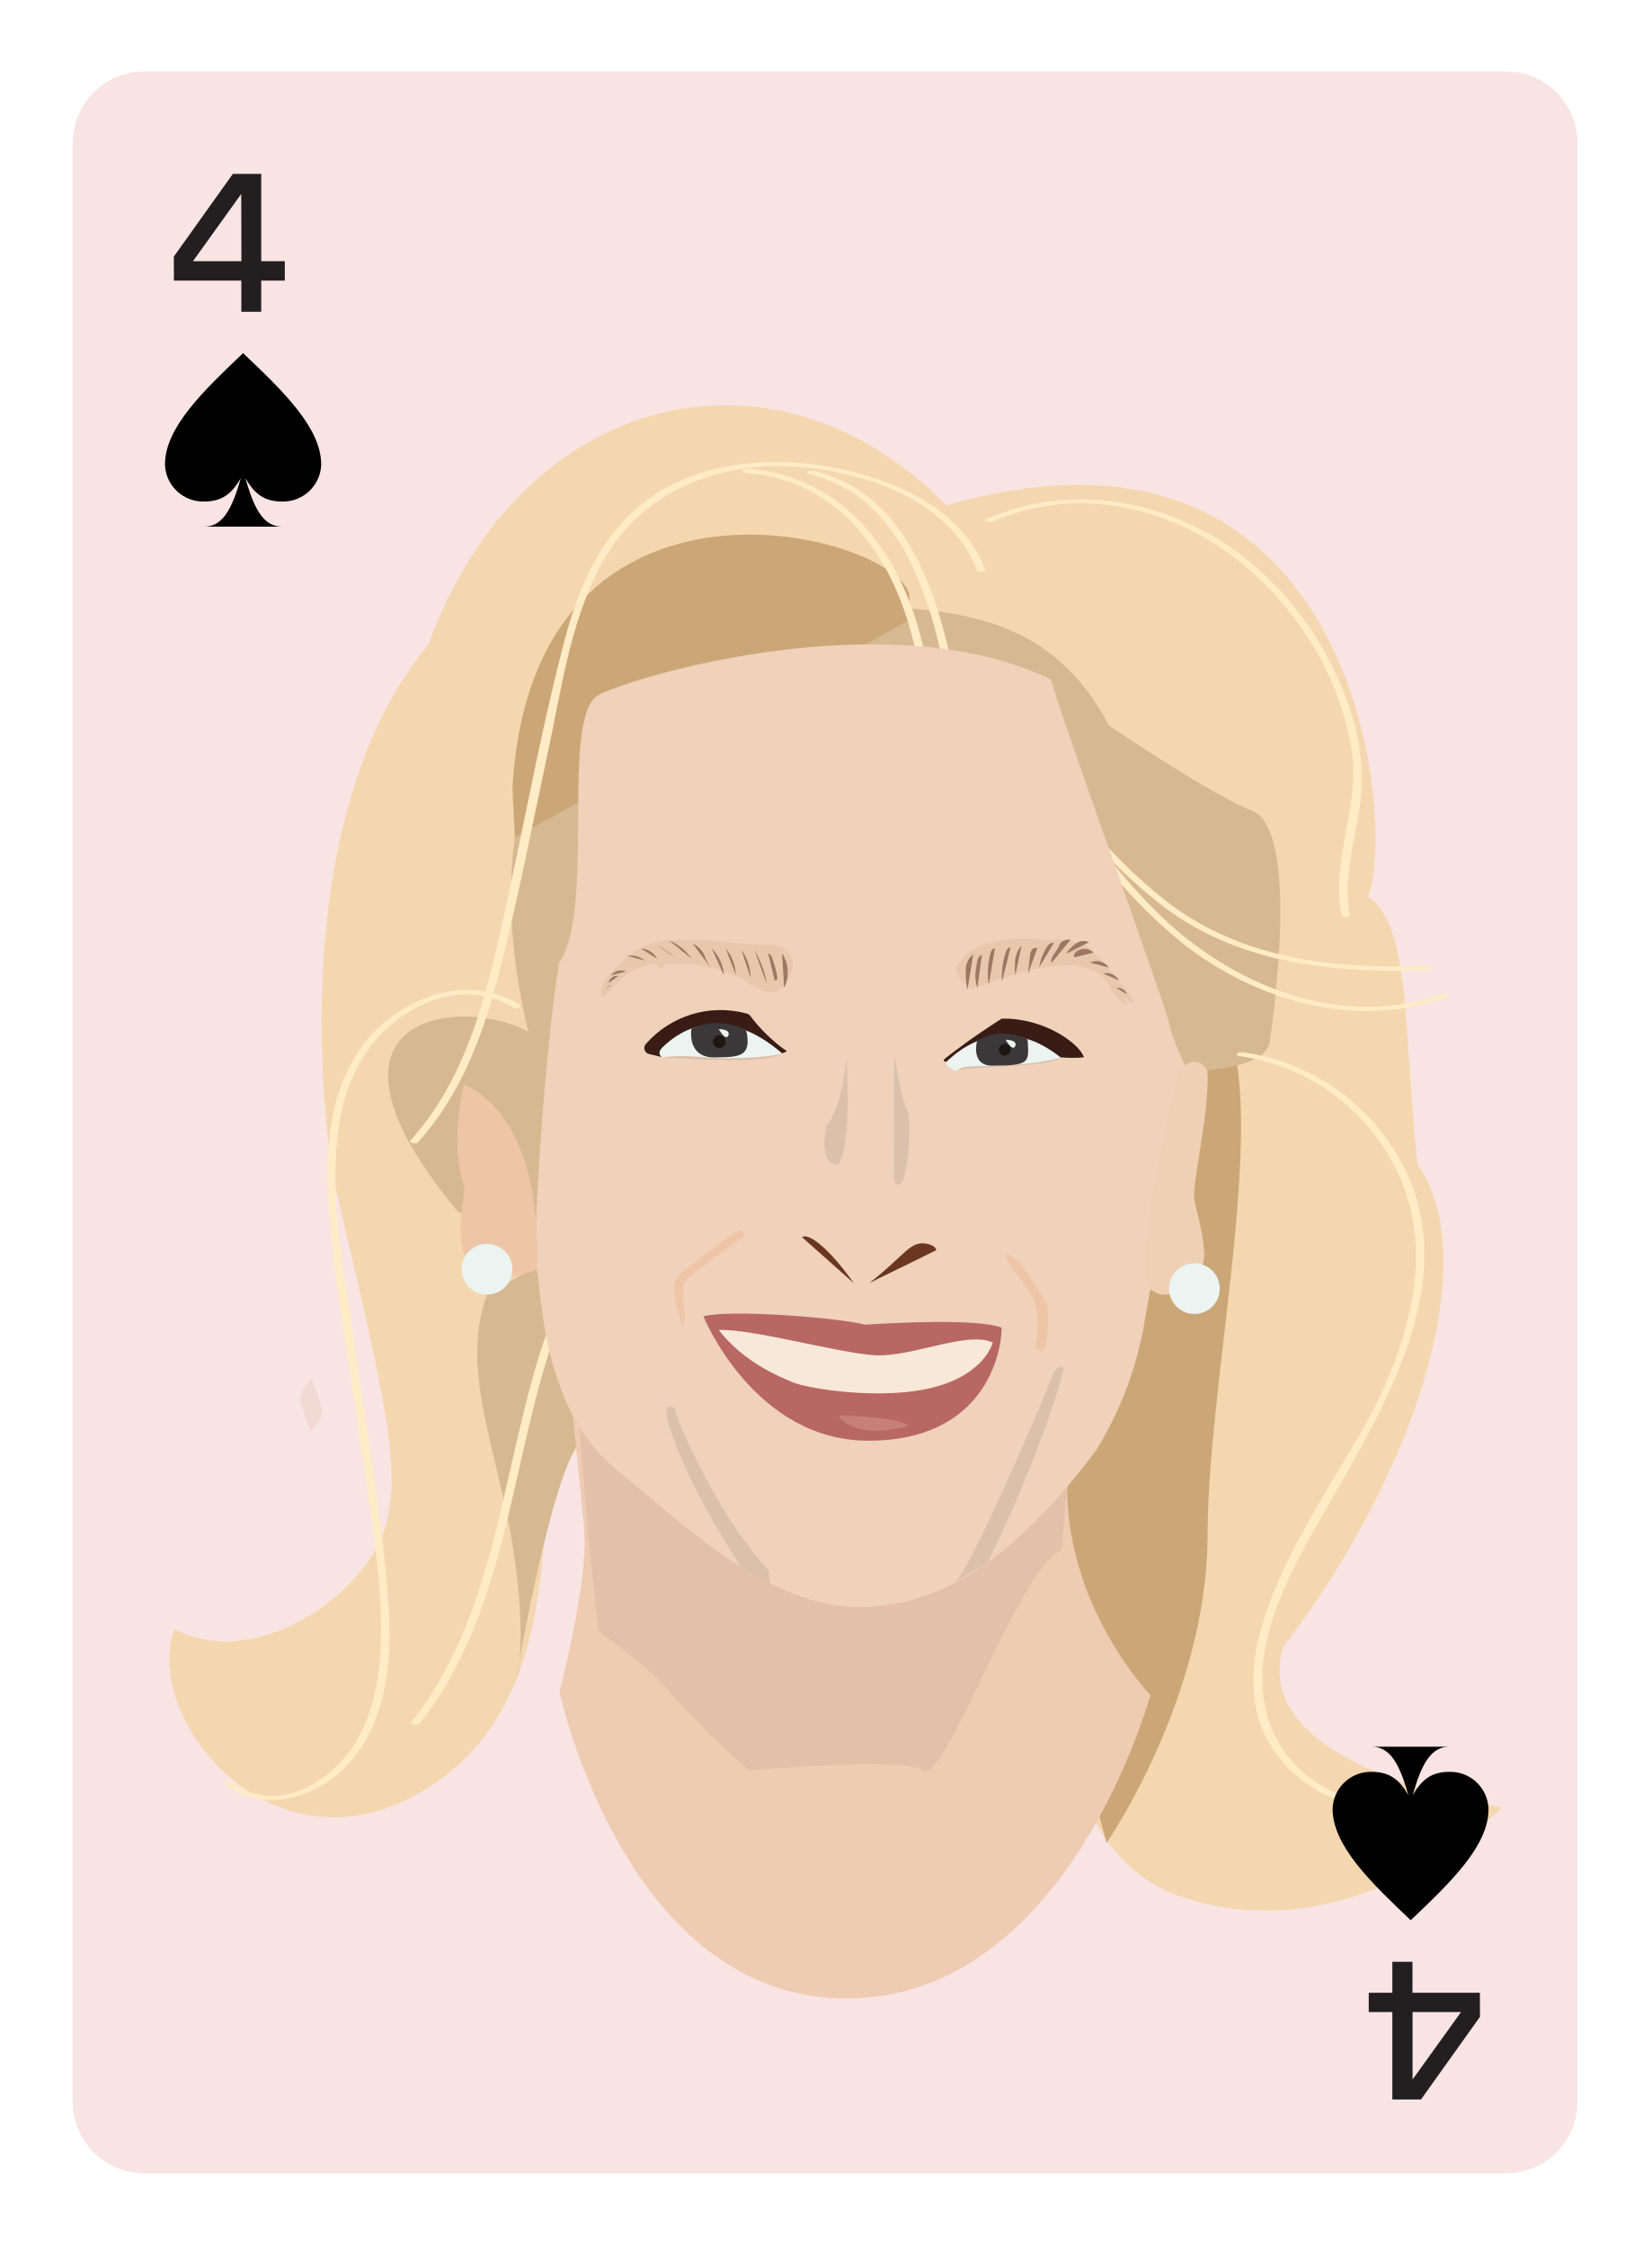
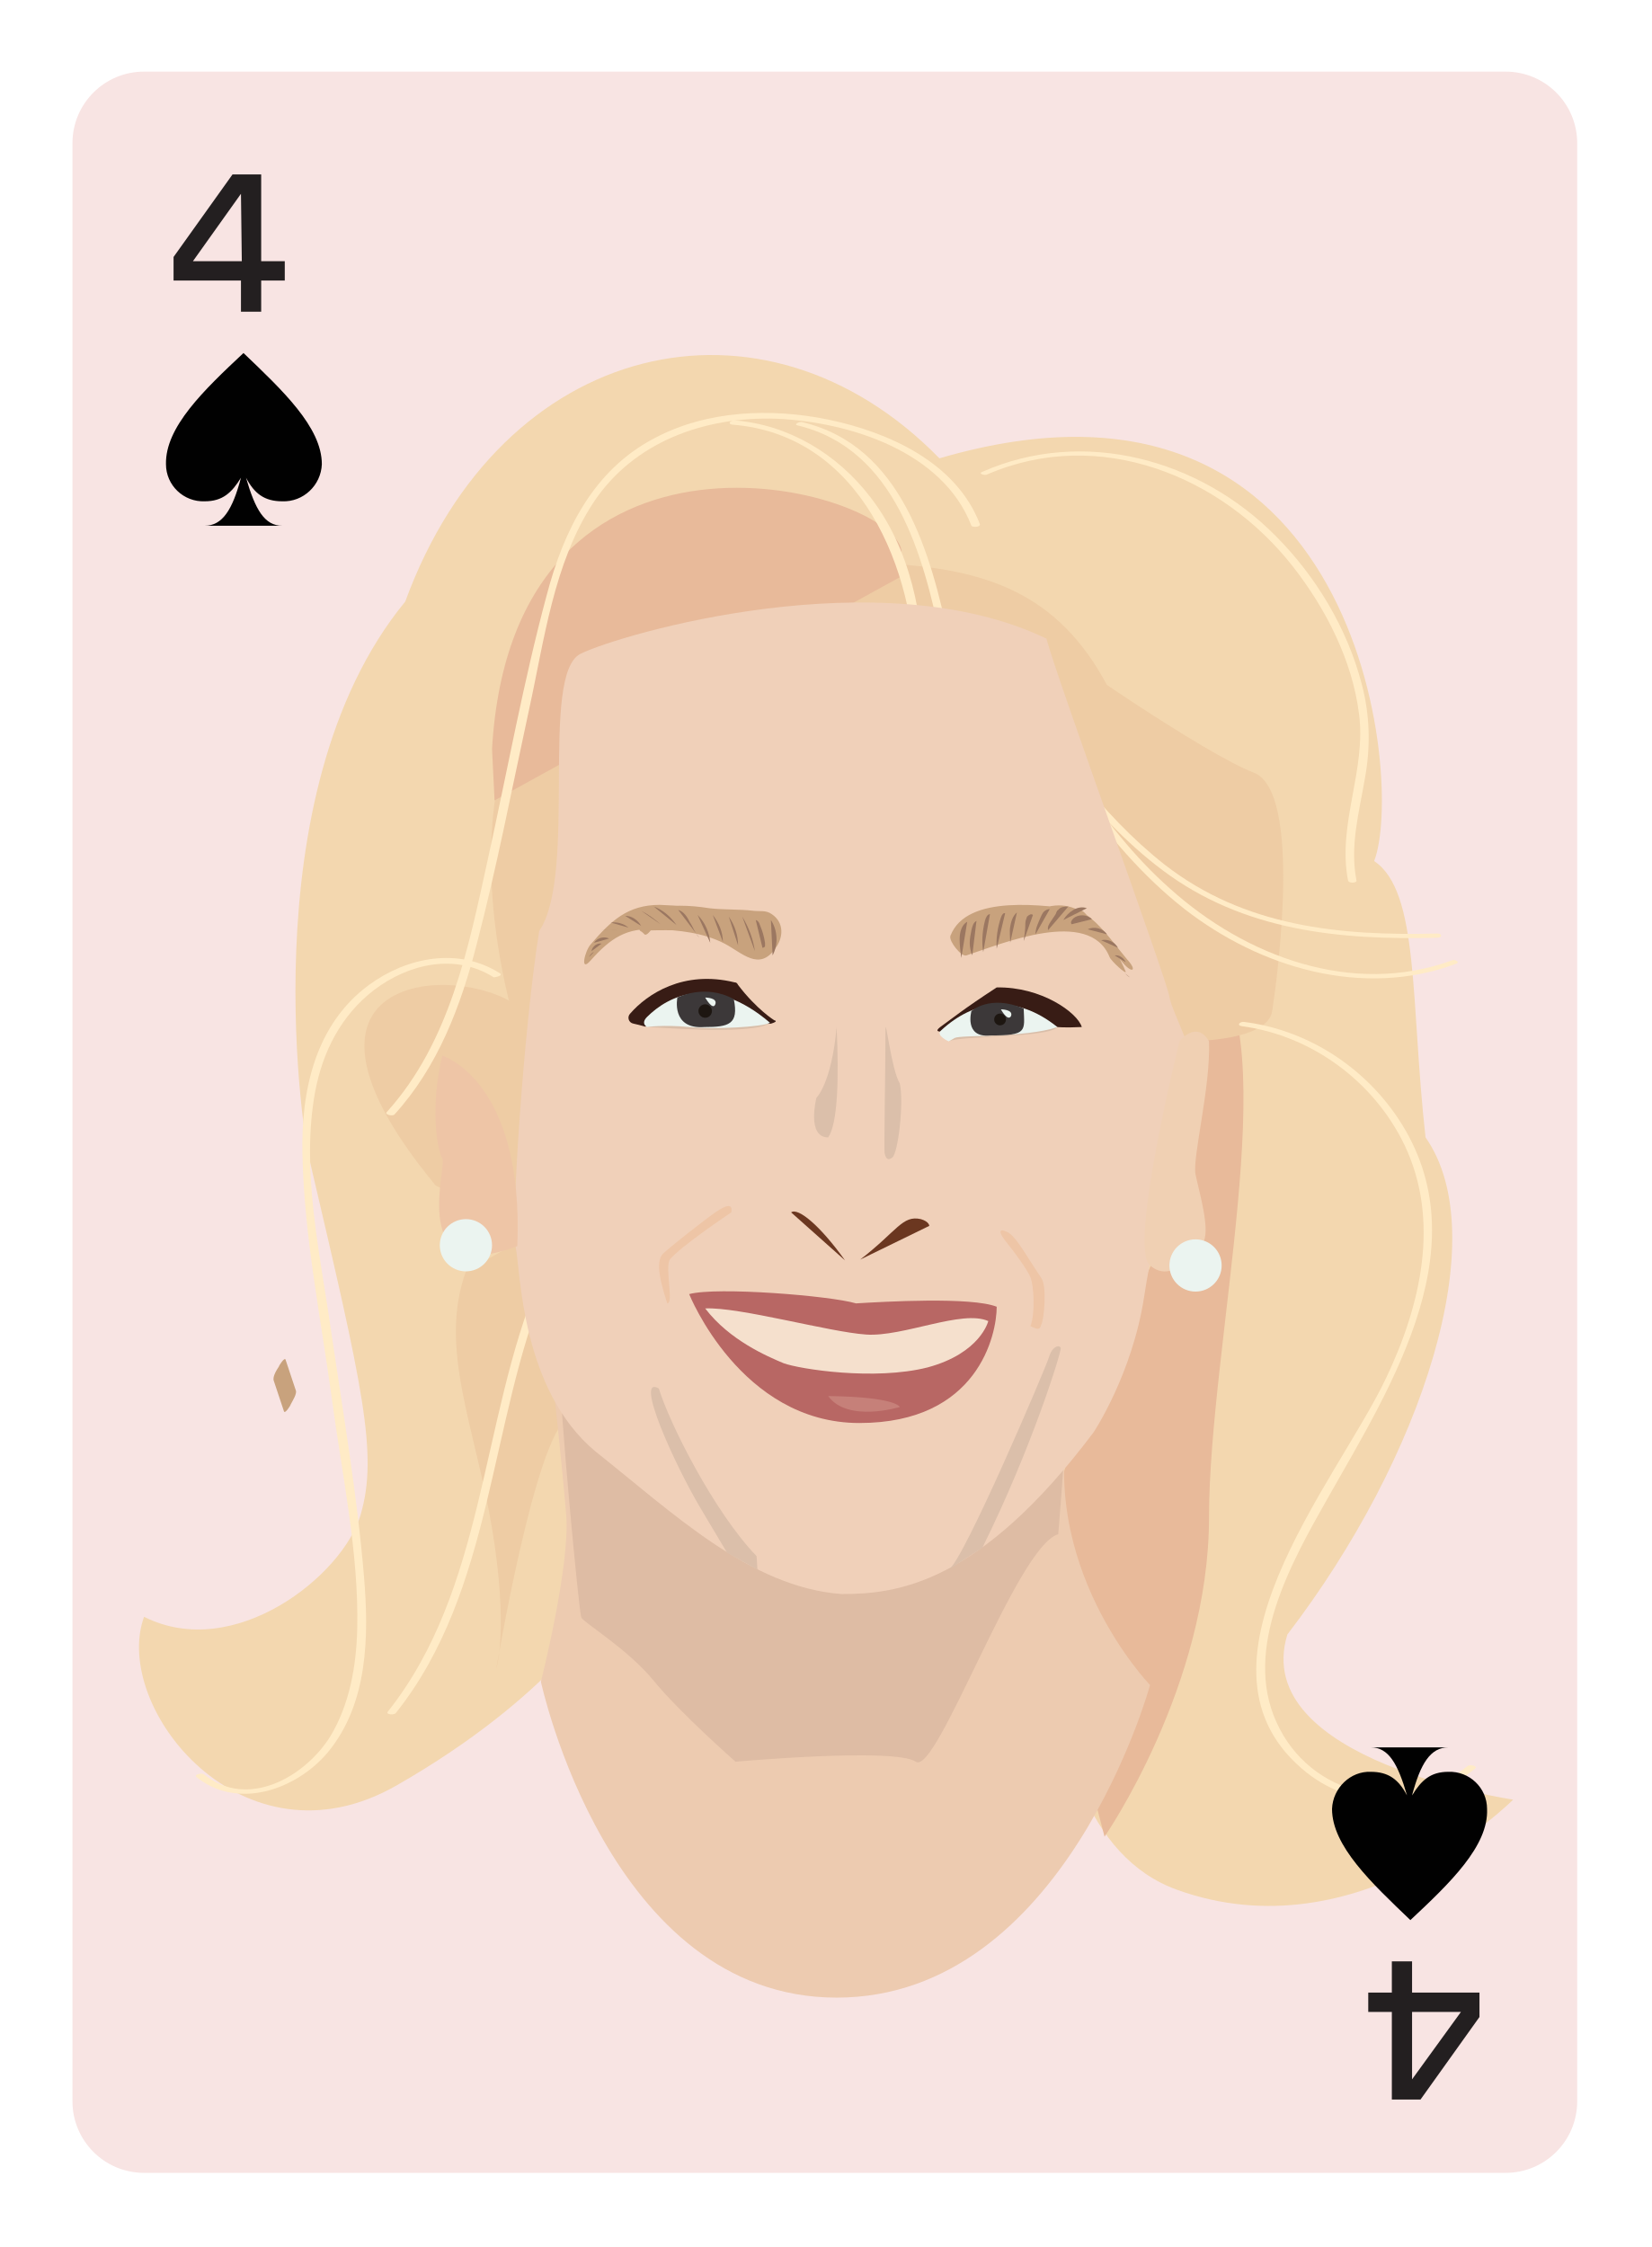
- <svg xmlns="http://www.w3.org/2000/svg" id="Layer_1" data-name="Layer 1" viewBox="0 0 196 266.67">
-   <defs>
-     <style>.cls-1{fill:#f8e4e3;}.cls-2{fill:#231f20;}.cls-3{fill:#010101;}.cls-4{fill:#f4d7af;}.cls-5{fill:#d6b991;}.cls-6{fill:#cba777;}.cls-7{fill:#ffebc6;}.cls-8{fill:#eecbb1;}.cls-9{fill:#443123;opacity:0.07;}.cls-10{fill:#f0d1b9;}.cls-11{fill:#d9bea9;}.cls-12{fill:#6b3720;}.cls-13{fill:#dbc0aa;}.cls-14{fill:#eec5a6;}.cls-15{fill:#b86764;}.cls-16{fill:#f8e8d7;}.cls-17{fill:#381c15;}.cls-18{fill:#ebf4f0;}.cls-19{fill:#c68079;}.cls-20{fill:#3c3738;}.cls-21{fill:#1d1611;}.cls-22{fill:#f0d0b4;}.cls-23{opacity:0.15;}.cls-24{fill:#c8a27d;}.cls-25{opacity:0.2;}.cls-26{fill:#9c7761;}</style>
-   </defs>
-   <rect class="cls-1" x="8.63" y="8.48" width="178.58" height="249.45" rx="8.5" ry="8.5" />
-   <path class="cls-2" d="M20.63,30.45l7-9.81H31V31h2.8V33.3H31V37H28.64V33.3h-8Zm8-7.44L22.9,31h5.75Z" />
-   <path class="cls-3" d="M28.85,41.91c4.64,4.41,9.27,8.82,9.27,13.22a4.53,4.53,0,0,1-4.65,4.39c-2.12,0-3.27-.92-4.34-2.76,1.07,3.82,2.22,5.74,4.34,5.74H24.23c2.12,0,3.27-1.92,4.34-5.74-1.07,1.84-2.22,2.76-4.34,2.76a4.53,4.53,0,0,1-4.65-4.39C19.57,50.73,24.21,46.32,28.85,41.91Z" />
-   <path class="cls-4" d="M112.32,60c-20.27-20.79-50.41-13.76-61.5,16.5-18.36,22.3-11.43,63.25-11.09,64.08,6.24,26.46,8,34.09,5.89,41s-14.55,17-24.94,11.78C16.86,203.76,32,223,49.79,212.77S62.91,179.64,66.21,175l3.3-4.59L125.8,172s-7.15,45.25,13.81,52.88,38.69-10.38,38.69-10.38-30.49-4.5-26-19.05c15.59-20.4,23.9-45.88,15.94-57.24-1.73-15.52-.69-28.33-5.89-31.79C165.84,97.41,161,45.79,112.32,60Z" />
-   <path class="cls-5" d="M97.38,71.92c25.26,0,39.27,1.93,42.55,55.18h0l-76.36-1.5S45.93,71.92,97.38,71.92Z" />
-   <path class="cls-5" d="M65.41,124.82c-4.09-7-33.31-7.86-11.13,18.92l22.18,26.78L54.28,143.74l13,6.74Z" />
-   <path class="cls-5" d="M57.8,153.64c-3.22,8.82,1.08,17.92,3,29.55s.45,16.15.45,16.15,4.44-26.63,8.24-28.88-2.25-22.25-2.25-22.25l-9.45,5.43" />
-   <path class="cls-6" d="M107.93,70.63C106.57,63.37,63.22,51.8,60.82,93.5l.28,5.88,46.84-25.79Z" />
-   <path class="cls-6" d="M143.63,118.45c8.4,8.4-.31,43.67-.31,63.55,0,19.43-12,36.72-12,36.72l-4.21-16s-2.85-20.29,0-27.63,9.47-22.12,9.47-22.12Z" />
-   <path class="cls-5" d="M124.83,81.26c.54.76,18.06,12.78,23.71,14.93s2.69,23.67,2.15,27.44-10.76,3.48-10.76,3.48Z" />
-   <path class="cls-7" d="M147.12,125.34a24.55,24.55,0,0,1,18.78,13.85c4.15,8.79,1.67,18.62-2.36,27-5.76,11.94-23.9,33-9.15,45a15.54,15.54,0,0,0,19.57-.37c.34-.28-.62-.45-.86-.25a14.15,14.15,0,0,1-22.34-5.86c-3.24-8.48,2.35-18.17,6.46-25.37,7.46-13.05,17.73-29.37,7.55-43.88a25.28,25.28,0,0,0-17.38-10.59c-.47-.06-.94.4-.27.48Z" />
-   <path class="cls-7" d="M61.66,119.25c-4.7-3-10.52-1.9-14.9,1.19-6.39,4.5-8.06,12.33-7.87,19.74.25,9.55,2.21,19.17,3.5,28.62,1.17,8.6,3.06,17.45,2.8,26.16-.12,4.15-.87,8.42-3.09,12-2.92,4.69-9.54,8.54-14.57,4.48-.24-.2-1.2,0-.86.25,4.65,3.76,11.34,1.57,14.92-2.61,4.68-5.46,5-13.2,4.42-20-.74-9.36-2.41-18.69-3.68-28-1.24-9.1-3.6-18.92-2-28.09.82-4.7,2.9-9,6.74-11.91,4-3.06,9.39-4.32,13.86-1.48.27.17,1.18-.05.71-.35Z" />
-   <path class="cls-7" d="M116.92,67.57c-2.66-6.95-10.16-10.4-17-11.88s-14.31-1.22-20.54,2C72.3,61.44,68.93,68.54,67,76c-2.62,9.94-4.47,20.12-6.65,30.16-2.23,10.25-4.39,21.11-11.61,29.16-.31.34.65.49.86.25,5-5.53,7.61-12.42,9.47-19.51,2.29-8.73,4-17.65,5.88-26.46,1.75-8,2.83-17,7.26-24.07S84.8,55.12,93.1,55.34c8.53.23,19.53,3.65,22.86,12.36.12.3,1.1.23,1-.13Z" />
-   <path class="cls-7" d="M117.8,61.9c13-5.63,27.26.27,35.44,11a35.46,35.46,0,0,1,7.23,16.5c.82,6.51-2.5,12.74-1.28,19.19.07.36,1.06.31,1,0-.73-3.85.24-7.51.93-11.28A25.53,25.53,0,0,0,160.77,86a38.62,38.62,0,0,0-9.65-16.76c-8.77-9-22.24-12.79-34-7.67-.5.22.42.48.71.35Z" />
-   <path class="cls-7" d="M120.24,80.91c-.77,3.26.81,6.09,2.4,8.85s3.3,5.55,5.12,8.22a61.91,61.91,0,0,0,12.62,14c8.72,6.84,20.61,10.28,31.31,6.37.61-.22-.15-.56-.5-.43-11.46,4.19-23.81-.5-32.49-8.34A67,67,0,0,1,128,96.79c-1.56-2.34-3-4.74-4.42-7.17-1.56-2.71-3.11-5.51-2.36-8.72.07-.3-.91-.36-1,0Z" />
-   <path class="cls-7" d="M119.87,84.16c-1.06,2.12,1.08,4.17,2.26,5.8,1.63,2.26,3.3,4.51,5,6.68a61.11,61.11,0,0,0,11.18,11.14c9.18,6.75,20.13,7.7,31.19,7.37.59,0,.61-.52,0-.5-11,.33-21.88-.67-30.95-7.59a60.68,60.68,0,0,1-10-9.93c-1.52-1.85-3-3.76-4.38-5.69-1.23-1.68-4.56-4.88-3.43-7.14.17-.33-.81-.43-1-.13Z" />
-   <path class="cls-7" d="M110.59,85.71c-.11-13.4-6.7-28.91-21.88-30.09-.46,0-.94.43-.27.48,14.86,1.15,21,16.64,21.15,29.61,0,.35,1,.35,1,0Z" />
-   <path class="cls-7" d="M113.48,81.14C111.37,71,108,58.58,96.52,55.85c-.35-.08-1.14.28-.5.43,11.25,2.67,14.41,15.07,16.47,24.86.08.36,1.06.31,1,0Z" />
-   <path class="cls-7" d="M66.16,154.81C59.47,171,60,190.21,48.81,204.4c-.2.26.75.4,1,.13,11.2-14.19,10.66-33.42,17.35-49.59.15-.35-.84-.44-1-.13Z" />
-   <path class="cls-8" d="M67.66,165.12s1.15,10.6,1.68,16.45-2.93,19.2-2.93,19.2,7.71,36.4,34.05,36.4,36.06-36,36.06-36-13.34-13.85-9-31.88" />
-   <path class="cls-9" d="M68.71,166.88c-.3.72,2.06,26,2.35,26.61s5.39,3.66,8.36,7.27a115.11,115.11,0,0,0,9.44,9.35s18.32-1.62,20.79,0S121.33,185.29,126,184c0,0,.89-10.17.9-13.78S68.71,166.88,68.71,166.88Z" />
-   <path class="cls-10" d="M101.09,190.74c6.26,0,15.79-1,29-18.62a42.59,42.59,0,0,0,5.81-15.64,211.66,211.66,0,0,1,5.66-24.58c.89-2.68-2.38-8-2.68-10s-13-36.79-14.15-41.26c-19.06-9.23-48.85-.6-53.62,1.79s-.3,25.32-4.77,31.87C64.6,125.05,63.11,148,63.7,150.67s.6,16.38,9.23,23.53S90.51,190,101.09,190.74Z" />
-   <path class="cls-11" d="M113.38,127.1c1.3-.66,11.52-.36,12.48-1.62l-7.48-1.35Z" />
-   <path class="cls-11" d="M78.6,125.48c0-.09,12.08,1.08,14.2-.49C92.8,125,79.75,123.72,78.6,125.48Z" />
-   <path class="cls-12" d="M103.16,152.27c4.29-3.29,4.83-5.16,7-4.63,1,.27.94.74.94.74" />
-   <path class="cls-12" d="M95.18,146.82c.8-.56,3.29,1.41,6.17,5.49" />
-   <path class="cls-13" d="M106.12,125.76c0-1.65.65,4.68,1.65,6.16.45,2.26-.16,8-.83,8.5s-.75-.23-.83-.47S106.12,130.51,106.12,125.76Z" />
-   <path class="cls-13" d="M100.47,125.48c.31,6.25.1,11.15-1,12.73-2.5,0-1.39-4.59-1.39-4.59S99.84,132,100.47,125.48Z" />
-   <path class="cls-14" d="M81.23,152.22c1.21-1.54,7.06-5.46,7.06-5.46.17-1-.61-.88-1.82,0s-5.35,4-6,4.74-.66,2.27.44,5.77C81.79,157.27,80.63,153.21,81.23,152.22Z" />
-   <path class="cls-14" d="M124.07,154.43c-1.8-2.75-2.94-4.84-4-5.33s-.84.16,0,1.3a33.69,33.69,0,0,1,2.73,4,11.61,11.61,0,0,1,0,5.61c1,.49,1.05.42,1.26-.21S124.67,155.34,124.07,154.43Z" />
-   <path class="cls-15" d="M83.48,156.22c3.18-.87,16.3.19,19.18,1,3.16-.24,13.32-.76,16.21.34,0,3.24-2.16,13.42-15.79,13.42S83.48,156.22,83.48,156.22Z" />
-   <path class="cls-16" d="M85.3,157.84c3.89-.18,14.21,2.74,18.52,3s11-2.93,14-1.51c0,0-.88,3.72-7,5.31s-14.74.18-16.57-.53S88.13,161.55,85.3,157.84Z" />
-   <path class="cls-17" d="M78.22,125.38c-.3-.08-.73-.19-1.16-.28a.73.73,0,0,1-.43-1.18,11.78,11.78,0,0,1,12-3.63.76.76,0,0,1,.41.27,19.11,19.11,0,0,0,4.17,4.08s.53.1-.4.35-11.6-1.55-14,.27A.7.7,0,0,1,78.22,125.38Z" />
-   <path class="cls-17" d="M125.86,125.48a14.59,14.59,0,0,0,2.78,0c-.51-1.61-4.7-4.7-9.77-4.59-3.91,2.53-5.15,3.55-6.51,4.57s1.59.28,1.59.28S122.09,123.73,125.86,125.48Z" />
-   <path class="cls-13" d="M117.2,185.42c5.74-11.52,9.15-22.59,9-23s-1-.26-1.37,1-9.92,23.61-11.58,24.41Z" />
-   <path class="cls-13" d="M91.25,186.37c-5-5.15-10.09-15.45-11.24-19.31-2.92-1.68,1.82,8.83,4.84,13.84l3,5,3.46,2Z" />
-   <path class="cls-18" d="M112.49,125.84c3.8-3.48,8.49-4.25,13.37-.35-3.67,1.24-11.09.86-11.78,1.24l-.7.38S111.81,126.42,112.49,125.84Z" />
-   <path class="cls-18" d="M78.6,124.32c2.43-2.43,7.5-5.08,14.2.67-1,.49-6.34.78-9.31.49a21.83,21.83,0,0,0-4.89,0S77.84,125.08,78.6,124.32Z" />
-   <path class="cls-19" d="M99.49,168c7.89.14,8.29,1.24,8.29,1.24S101.75,171.11,99.49,168Z" />
-   <path class="cls-20" d="M85.2,125.48c2.78,0,4-.27,3.36-3.18a7.25,7.25,0,0,0-6.5-.23S81.38,125.77,85.2,125.48Z" />
-   <path class="cls-20" d="M118.08,126.46c4.37,0,4-.52,3.87-3.15-3.87-1.63-6,.26-6,.26S115.09,126.7,118.08,126.46Z" />
-   <circle class="cls-21" cx="85.37" cy="123.63" r="0.75" />
-   <circle class="cls-21" cx="119.24" cy="124.58" r="0.7" />
-   <path class="cls-18" d="M85.3,122.13s1.45,0,1.14.75S85.3,122.13,85.3,122.13Z" />
-   <path class="cls-18" d="M119.35,123.39s1.45,0,1.14.75S119.35,123.39,119.35,123.39Z" />
-   <path class="cls-14" d="M55.06,128.74c-1.43,6-.57,10.84,0,11.84s-4.11,14.91,8.64,10.09C64.45,131.59,55.06,128.74,55.06,128.74Z" />
-   <path class="cls-22" d="M143.3,127.1c.24,5.34-1.91,13.43-1.55,15.33s1.88,6.67.76,8-3.46,4.7-6,2.53,3.39-25.83,3.39-25.83S141.87,124.62,143.3,127.1Z" />
-   <circle class="cls-18" cx="57.8" cy="150.63" r="3.01" />
-   <circle class="cls-18" cx="141.75" cy="152.93" r="3.01" />
-   <g class="cls-23">
-     <path class="cls-24" d="M35.61,166.22l1.17,3.51c.13.39.78-.67.83-.75.22-.37.8-1.26.64-1.75l-1.17-3.51c-.13-.39-.78.67-.83.75-.22.37-.8,1.26-.64,1.75Z" />
-   </g>
-   <g class="cls-25">
-     <path class="cls-24" d="M72.09,117.86c2.3-2.65,4.14-3.74,7.49-3.58a19.24,19.24,0,0,1,8,1.66c2,1,4,3.17,5.8.59.93-1.31,1.05-3.07-.35-4a3.83,3.83,0,0,0-2.13-.41,42.34,42.34,0,0,1-5-.33,20.5,20.5,0,0,0-6.84,0c-.64.1-1.83,2.19-1.22,2.69l.44.36c.44.36,2-2.13,1.36-2.67l-.44-.36L77.9,114.5c1-.16,14.83-.32,14.38,2.24l1.16-2.05c-1.79,1.11-5.32-1.89-7.1-2.38a25.58,25.58,0,0,0-6.38-.74c-3.68,0-5.64,1.88-8,4.55-.54.63-1.16,3.19.09,1.75Z" />
-   </g>
-   <g class="cls-25">
-     <path class="cls-24" d="M133.77,119.12a10.71,10.71,0,0,0-5.62-6c-4.74-2-10.11.4-14.66,1.85l1.93,2.3c1.88-5,10.72-3.47,14.76-2.94L128.46,112l-4.51-.1,1.82,2.32c3.66-1.41,5.48,1.49,7.58,4,1.1,1.31,1.65.9.53-.44-2.64-3.15-5.29-7.67-10-5.85-.32.12,1.32,2.3,1.82,2.32l4.51.1c.27,0-1-2.24-1.72-2.33-3.89-.5-13.1-2-15,3-.21.55,1.34,2.49,1.93,2.3,3.85-1.23,14.13-5.62,16.42.13.24.59,2.14,2.28,1.93,1.76Z" />
-   </g>
-   <path class="cls-26" d="M91.94,116.36a.26.26,0,0,0,.29-.19.73.73,0,0,0,0-.37,12.78,12.78,0,0,0-.59-2.06.94.94,0,0,0-.48-.62" />
-   <path class="cls-26" d="M91,116.76a11,11,0,0,0-1.45-3.95" />
-   <path class="cls-26" d="M89.08,116.06l0,.05A5.62,5.62,0,0,0,88,112.75" />
-   <path class="cls-26" d="M87.32,115.67a5.13,5.13,0,0,0-1.2-3.11" />
-   <path class="cls-26" d="M85.91,115.75a4.85,4.85,0,0,0-1.43-3.18" />
-   <path class="cls-26" d="M84.62,115.22a6.61,6.61,0,0,1-1-1.78A2.67,2.67,0,0,0,82.22,112" />
-   <path class="cls-26" d="M82.06,113.76a5.83,5.83,0,0,0-2.65-2.14" />
-   <path class="cls-26" d="M80.15,113.68a15.45,15.45,0,0,0-2.28-1.59" />
-   <path class="cls-26" d="M78,113.8a2.23,2.23,0,0,0-1.89-1.21" />
-   <path class="cls-26" d="M76.52,114a2.59,2.59,0,0,0-2.07-.57" />
-   <path class="cls-26" d="M75.38,114.2l-2,.09" />
-   <path class="cls-26" d="M74.3,115.29a1.51,1.51,0,0,0-1.78.45" />
-   <path class="cls-26" d="M73.38,115.83a1,1,0,0,0-1.16.84" />
-   <path class="cls-26" d="M72.53,116.82a1.44,1.44,0,0,0-.61.62" />
-   <path class="cls-26" d="M93.06,117.24a4.17,4.17,0,0,0-.24-4.09" />
-   <path class="cls-26" d="M114.81,117.49a9.9,9.9,0,0,1-.19-2.17,2.33,2.33,0,0,1,.88-2.06" />
-   <path class="cls-26" d="M116,117.24a4.18,4.18,0,0,1-.25-1.42,8.36,8.36,0,0,1,.18-1.49c.07-.41.2-.89.6-1" />
-   <path class="cls-26" d="M117.34,116.89a9.63,9.63,0,0,1,.15-3.57c.08-.34.24-.75.59-.8" />
-   <path class="cls-26" d="M118.92,116.49a9.16,9.16,0,0,1,.47-3.55c.09-.25.28-.55.53-.47" />
-   <path class="cls-26" d="M120.49,115.76a9.08,9.08,0,0,1,0-1.86,3,3,0,0,1,.74-1.68" />
-   <path class="cls-26" d="M122,115.57l.23-2.08a1.59,1.59,0,0,1,.21-.74.55.55,0,0,1,.67-.22" />
-   <path class="cls-26" d="M123.34,114.77a5.28,5.28,0,0,1,.63-1.9,2.63,2.63,0,0,1,.41-.68.89.89,0,0,1,.7-.31" />
-   <path class="cls-26" d="M124.77,114.3a1.37,1.37,0,0,1,.27-1,7.07,7.07,0,0,0,.57-.87,2.52,2.52,0,0,1,.25-.53,1.48,1.48,0,0,1,1.2-.38" />
-   <path class="cls-26" d="M126.53,113.19a4.33,4.33,0,0,1,1.14-1.21,1.65,1.65,0,0,1,1.59-.17" />
-   <path class="cls-26" d="M127.52,113.61c-.15-.2,0-.48.18-.65a1.56,1.56,0,0,1,2.09.09" />
-   <path class="cls-26" d="M129.38,114.24a1.7,1.7,0,0,1,2.2.59" />
-   <path class="cls-26" d="M130.91,115.52a1.82,1.82,0,0,1,1.92.84" />
-   <path class="cls-26" d="M132.49,117.23a1.22,1.22,0,0,1,1.26.78" />
-   <path class="cls-26" d="M133.68,119.27l.6.53" />
-   <path class="cls-2" d="M175.64,239.35l-7,9.81h-3.4V238.79h-2.8V236.5h2.8v-3.68h2.39v3.68h8Zm-8,7.44,5.75-8h-5.75Z" />
-   <path class="cls-3" d="M167.42,227.89c-4.64-4.41-9.27-8.82-9.27-13.22a4.53,4.53,0,0,1,4.65-4.39c2.12,0,3.27.92,4.34,2.76-1.07-3.82-2.22-5.74-4.34-5.74H172c-2.12,0-3.27,1.92-4.34,5.74,1.07-1.84,2.22-2.76,4.34-2.76a4.53,4.53,0,0,1,4.65,4.39C176.7,219.07,172.06,223.48,167.42,227.89Z" />
+ <svg xmlns="http://www.w3.org/2000/svg" version="1.1" id="Layer_1" x="0px" y="0px" viewBox="0 0 196 266.7" style="enable-background:new 0 0 196 266.7;" xml:space="preserve">
+   <style type="text/css">
+ 	.st0{fill:#F8E4E3;}
+ 	.st1{fill:#231F20;}
+ 	.st2{fill:#010101;}
+ 	.st3{fill:#F3D7AF;}
+ 	.st4{fill:#EECCA4;}
+ 	.st5{fill:#E8BA9A;enable-background:new    ;}
+ 	.st6{fill:#FFEBC6;}
+ 	.st7{fill:#EDCBB0;}
+ 	.st8{fill:#DEBCA4;enable-background:new    ;}
+ 	.st9{fill:#F0D0B9;}
+ 	.st10{fill:#D9BEA9;}
+ 	.st11{fill:#6B3720;}
+ 	.st12{fill:#DBBFAA;}
+ 	.st13{fill:#EEC5A6;}
+ 	.st14{fill:#B86764;}
+ 	.st15{fill:#F5E0CD;}
+ 	.st16{fill:#381C15;}
+ 	.st17{fill:#EBF4F0;}
+ 	.st18{fill:#C68079;}
+ 	.st19{fill:#3C3839;}
+ 	.st20{fill:#1D1611;}
+ 	.st21{fill:#F0D0B3;}
+ 	.st22{fill:#C8A27D;}
+ 	.st23{fill:#9B7761;}
+ </style>
+   <path class="st0" d="M17.1,8.5h161.6c4.7,0,8.5,3.8,8.5,8.5v232.4c0,4.7-3.8,8.5-8.5,8.5H17.1c-4.7,0-8.5-3.8-8.5-8.5V17  C8.6,12.3,12.4,8.5,17.1,8.5z" />
+   <path class="st1" d="M20.6,30.5l7-9.8H31V31h2.8v2.3H31V37h-2.4v-3.7h-8V30.5z M28.6,23l-5.7,8h5.8L28.6,23z" />
+   <path class="st2" d="M28.9,41.9c4.6,4.4,9.3,8.8,9.3,13.2c-0.1,2.5-2.2,4.5-4.7,4.4c-2.1,0-3.3-0.9-4.3-2.8c1.1,3.8,2.2,5.7,4.3,5.7  h-9.2c2.1,0,3.3-1.9,4.3-5.7c-1.1,1.8-2.2,2.8-4.3,2.8c-2.5,0.1-4.6-1.9-4.6-4.4C19.6,50.7,24.2,46.3,28.9,41.9z" />
+   <path class="st3" d="M111.5,54.4c-20.9-21.4-52-14.2-63.4,17c-18.9,23-11.8,65.2-11.4,66.1c6.4,27.3,8.2,35.1,6.1,42.3  s-15,17.5-25.7,12.1c-3.9,10.7,11.7,30.5,30,20s24.7-20.9,28.1-25.7s-7.7-18-7.7-18l58,1.6c0,0-7.4,46.7,14.2,54.5  s39.9-10.7,39.9-10.7s-31.4-4.6-26.8-19.6c16.1-21,24.6-47.3,16.4-59c-1.8-16-0.7-29.2-6.1-32.8C166.7,93,161.7,39.7,111.5,54.4z" />
+   <path class="st4" d="M96.1,66.7c26,0,40.5,2,43.9,56.9s0,0,0,0L61.3,122C61.3,122,43.1,66.7,96.1,66.7z" />
+   <path class="st4" d="M63.2,121.2c-4.2-7.2-34.3-8.1-11.5,19.5s22.9,27.6,22.9,27.6l-22.9-27.6l13.4,7L63.2,121.2z" />
+   <path class="st4" d="M55.3,150.9c-3.3,9.1,1.1,18.5,3.1,30.5s0.5,16.7,0.5,16.7s4.6-27.5,8.5-29.8s-2.3-22.9-2.3-22.9L55.3,150.9" />
+   <path class="st5" d="M107,65.3c-1.4-7.5-46.1-19.4-48.6,23.6l0.3,6.1L107,68.4V65.3z" />
+   <path class="st5" d="M143.8,114.6c8.7,8.7-0.3,45-0.3,65.5c0,20-12.4,37.9-12.4,37.9l-4.3-16.5c0,0-2.9-20.9,0-28.5  c2.9-7.6,9.8-22.8,9.8-22.8L143.8,114.6z" />
+   <path class="st4" d="M124.4,76.3c0.6,0.8,18.6,13.2,24.4,15.4c5.8,2.2,2.8,24.4,2.2,28.3c-0.6,3.9-11.1,3.6-11.1,3.6L124.4,76.3z" />
+   <g>
+     <g>
+       <path class="st6" d="M147.4,121.8c8.3,1.1,15.7,6.6,19.3,14.1c4.3,9,1.9,19.1-2.2,27.7c-5.9,12.4-25,34.4-9.4,46.8    c5.9,4.7,14.3,4.2,20-0.5c0.3-0.3-0.6-0.5-0.9-0.3c-7.5,6.2-18.7,3.7-22.7-5.2c-4-8.8,1.8-19,6.1-26.6    c7.7-13.6,18.6-30.6,7.9-45.7c-4.2-5.9-10.7-9.9-17.8-10.8C147.2,121.2,146.7,121.7,147.4,121.8L147.4,121.8z" />
+     </g>
+   </g>
+   <g>
+     <g>
+       <path class="st6" d="M59.3,115.5c-4.9-3.1-11-1.9-15.5,1.4c-6.4,4.7-8.1,12.6-7.9,20.2c0.2,9.7,2.2,19.4,3.5,29    c1.2,9,3.2,18.2,3,27.2c-0.1,4.4-0.9,9-3.2,12.8c-3,4.8-9.8,8.7-15,4.5c-0.2-0.2-1.2,0-0.9,0.3c4.9,4,11.9,1.5,15.6-2.9    c4.8-5.8,4.9-13.8,4.3-20.9c-0.8-9.7-2.5-19.5-3.9-29.1c-1.3-9.2-3.6-19.1-1.9-28.4c0.9-4.8,3.1-9.1,7-12.1    c4.1-3.1,9.6-4.4,14.2-1.5C58.8,116,59.8,115.8,59.3,115.5L59.3,115.5z" />
+     </g>
+   </g>
+   <g>
+     <g>
+       <path class="st6" d="M116.3,62.2c-2.8-7.3-10.8-10.9-18-12.4c-6.8-1.4-14.4-1.1-20.6,2.2c-7.3,3.8-10.8,11-12.8,18.6    c-2.8,10.4-4.7,21-7,31.4c-2.3,10.5-4.5,21.7-12,30c-0.3,0.3,0.7,0.5,0.9,0.3c5.2-5.7,7.9-12.9,9.8-20.3    c2.4-9.2,4.2-18.6,6.2-27.8c1.8-8.2,2.9-17.3,7.6-24.5c4.8-7.3,13.3-10.3,21.8-10c8.7,0.4,19.7,3.9,23.1,12.7    C115.4,62.6,116.4,62.6,116.3,62.2L116.3,62.2z" />
+     </g>
+   </g>
+   <g>
+     <g>
+       <path class="st6" d="M117.2,56.3c13.2-5.7,27.8,0.1,36.3,11c3.9,5,7,11.1,7.8,17.4c0.9,6.7-2.6,13.1-1.3,19.8c0.1,0.4,1.1,0.3,1,0    c-0.8-4.1,0.3-8,1-12.1c0.7-3.8,0.6-7.6-0.4-11.3c-1.7-6.5-5.4-12.7-10.2-17.5c-9-9.1-22.8-12.9-34.8-7.6    C116,56.2,116.9,56.5,117.2,56.3L117.2,56.3z" />
+     </g>
+   </g>
+   <g>
+     <g>
+       <path class="st6" d="M119.7,75.9c-0.8,3.4,0.8,6.3,2.5,9.1c1.7,2.9,3.5,5.8,5.4,8.6c3.7,5.3,7.9,10.3,13,14.3    c9,7,21.2,10.6,32.2,6.5c0.6-0.2-0.2-0.6-0.5-0.4c-11.8,4.3-24.5-0.5-33.4-8.5c-4.3-3.8-7.8-8.3-11-13.1c-1.6-2.3-3-4.8-4.4-7.2    c-1.7-2.9-3.4-5.9-2.6-9.3C120.8,75.6,119.8,75.6,119.7,75.9L119.7,75.9z" />
+     </g>
+   </g>
+   <g>
+     <g>
+       <path class="st6" d="M119.3,79.3c-1.1,2,0.9,4,2.1,5.6c1.6,2.3,3.3,4.6,5.1,6.8c3.4,4.3,7.1,8.3,11.5,11.6c9.6,7.2,21,8.3,32.6,8    c0.6,0,0.6-0.5,0-0.5c-11.6,0.3-22.9-0.8-32.4-8.2c-3.8-3-7.2-6.6-10.2-10.4c-1.5-1.9-3-3.8-4.4-5.8c-1.2-1.6-4.4-4.8-3.2-7    C120.5,79.1,119.5,79,119.3,79.3L119.3,79.3z" />
+     </g>
+   </g>
+   <g>
+     <g>
+       <path class="st6" d="M109.7,80.9c-0.1-7.7-1.6-15.7-6.4-21.9c-3.9-5.1-9.7-8.6-16.1-9.1c-0.5,0-0.9,0.4-0.3,0.5    c15.3,1.2,21.7,17.2,21.8,30.5C108.7,81.2,109.7,81.2,109.7,80.9L109.7,80.9z" />
+     </g>
+   </g>
+   <g>
+     <g>
+       <path class="st6" d="M112.7,76.2c-2.2-10.4-5.6-23.3-17.5-26.1c-0.3-0.1-1.1,0.3-0.5,0.4c11.6,2.8,14.9,15.5,17,25.6    C111.8,76.5,112.8,76.5,112.7,76.2L112.7,76.2z" />
+     </g>
+   </g>
+   <g>
+     <g>
+       <path class="st6" d="M63.9,152.1c-6.9,16.7-6.3,36.5-17.9,51.1c-0.2,0.3,0.8,0.4,1,0.1c11.6-14.6,11-34.5,17.9-51.1    C65.1,151.9,64.1,151.8,63.9,152.1L63.9,152.1z" />
+     </g>
+   </g>
+   <path class="st7" d="M65.5,162.8c0,0,1.2,10.9,1.7,17c0.5,6-3,19.8-3,19.8s8,37.5,35.1,37.5s37.2-37.1,37.2-37.1  s-13.8-14.3-9.3-32.9" />
+   <path class="st8" d="M66.6,164.6c-0.3,0.7,2.1,26.8,2.4,27.4s5.6,3.8,8.6,7.5s9.7,9.6,9.7,9.6s18.9-1.7,21.4,0s12-25.6,16.9-27  c0,0,0.9-10.5,0.9-14.2C126.6,164.3,66.6,164.6,66.6,164.6z" />
+   <path class="st9" d="M99.9,189.2c6.5,0,16.3-1.1,29.9-19.2c0,0,4.6-6.9,6-16.1c1.4-9.2,4.9-22.6,5.8-25.3s-2.5-8.3-2.8-10.3  s-13.4-37.9-14.6-42.5c-19.7-9.5-50.4-0.6-55.3,1.8c-4.9,2.5-0.3,26.1-4.9,32.9c-1.8,11.1-3.4,34.7-2.8,37.5s0.6,16.9,9.5,24.3  C79.8,179.5,89,188.4,99.9,189.2z" />
+   <path class="st10" d="M112.6,123.6c1.3-0.7,11.9-0.4,12.9-1.7l-7.7-1.4L112.6,123.6z" />
+   <path class="st10" d="M76.8,121.9c0-0.1,12.5,1.1,14.6-0.5C91.4,121.4,77.9,120.1,76.8,121.9z" />
+   <path class="st11" d="M102.1,149.5c4.4-3.4,5-5.3,7.2-4.8c1,0.3,1,0.8,1,0.8" />
+   <path class="st11" d="M93.9,143.9c0.8-0.6,3.4,1.5,6.4,5.7" />
+   <path class="st12" d="M105.1,122.2c0-1.7,0.7,4.8,1.7,6.4c0.5,2.3-0.2,8.3-0.9,8.8s-0.8-0.2-0.9-0.5S105.1,127.1,105.1,122.2z" />
+   <path class="st12" d="M99.3,121.9c0.3,6.4,0.1,11.5-1,13.1c-2.6,0-1.4-4.7-1.4-4.7S98.7,128.6,99.3,121.9z" />
+   <path class="st13" d="M79.5,149.5c1.3-1.6,7.3-5.6,7.3-5.6c0.2-1.1-0.6-0.9-1.9,0s-5.5,4.2-6.2,4.9s-0.7,2.3,0.5,5.9  C80,154.7,78.9,150.5,79.5,149.5z" />
+   <path class="st13" d="M123.6,151.7c-1.9-2.8-3-5-4.1-5.5s-0.9,0.2,0,1.3s2.5,3.3,2.8,4.1c0.4,0.9,0.6,4.3,0,5.8  c1,0.5,1.1,0.4,1.3-0.2C123.9,156.7,124.3,152.7,123.6,151.7z" />
+   <path class="st14" d="M81.8,153.6c3.3-0.9,16.8,0.2,19.8,1.1c3.3-0.2,13.7-0.8,16.7,0.4c0,3.3-2.2,13.8-16.3,13.8  S81.8,153.6,81.8,153.6z" />
+   <path class="st15" d="M83.7,155.3c4-0.2,14.7,2.8,19.1,3.1s11.4-3,14.5-1.6c0,0-0.9,3.8-7.2,5.5c-6.3,1.6-15.2,0.2-17.1-0.5  C91.1,161,86.6,159.1,83.7,155.3z" />
+   <path class="st16" d="M76.4,121.8c-0.3-0.1-0.8-0.2-1.2-0.3c-0.6-0.1-0.8-0.8-0.4-1.2c2-2.3,6.3-5.2,12.4-3.7c0.2,0,0.3,0.1,0.4,0.3  c2.2,2.9,4.3,4.2,4.3,4.2s0.6,0.1-0.4,0.4c-0.9,0.2-12-1.6-14.4,0.3C76.8,121.8,76.6,121.9,76.4,121.8z" />
+   <path class="st16" d="M125.5,121.9c0,0,0.8,0.1,2.9,0c-0.5-1.7-4.8-4.8-10.1-4.7c-4,2.6-5.3,3.7-6.7,4.7c-1.3,1,1.6,0.3,1.6,0.3  S121.6,120.1,125.5,121.9z" />
+   <path class="st12" d="M116.6,183.7c5.9-11.9,9.4-23.3,9.3-23.7s-1-0.3-1.4,1.1c-0.4,1.3-10.2,24.3-11.9,25.2L116.6,183.7z" />
+   <path class="st12" d="M89.8,184.7c-5.1-5.3-10.4-15.9-11.6-19.9c-3-1.7,1.9,9.1,5,14.3s3.1,5.2,3.1,5.2l3.6,2L89.8,184.7z" />
+   <path class="st17" d="M111.7,122.3c3.9-3.6,8.8-4.4,13.8-0.4c-3.8,1.3-11.4,0.9-12.2,1.3c-0.7,0.4-0.7,0.4-0.7,0.4  S111,122.9,111.7,122.3z" />
+   <path class="st17" d="M76.8,120.7c2.5-2.5,7.7-5.2,14.6,0.7c-1,0.5-6.5,0.8-9.6,0.5s-5,0-5,0S76,121.5,76.8,120.7z" />
+   <path class="st18" d="M98.3,165.7c8.1,0.1,8.5,1.3,8.5,1.3S100.6,168.9,98.3,165.7z" />
+   <path class="st19" d="M83.6,121.9c2.9,0,4.1-0.3,3.5-3.3c-3.4-1.9-6.7-0.2-6.7-0.2S79.6,122.2,83.6,121.9z" />
+   <path class="st19" d="M117.5,122.9c4.5,0,4.1-0.5,4-3.2c-4-1.7-6.2,0.3-6.2,0.3S114.4,123.2,117.5,122.9z" />
+   <circle class="st20" cx="83.7" cy="120" r="0.8" />
+   <circle class="st20" cx="118.7" cy="121" r="0.7" />
+   <path class="st17" d="M83.7,118.4c0,0,1.5,0,1.2,0.8S83.7,118.4,83.7,118.4z" />
+   <path class="st17" d="M118.8,119.8c0,0,1.5,0,1.2,0.8C119.6,121.3,118.8,119.8,118.8,119.8z" />
+   <path class="st13" d="M52.5,125.3c-1.5,6.2-0.6,11.2,0,12.2s-4.2,15.4,8.9,10.4C62.2,128.2,52.5,125.3,52.5,125.3z" />
+   <path class="st21" d="M143.5,123.6c0.2,5.5-2,13.8-1.6,15.8s1.9,6.9,0.8,8.2c-1.2,1.3-3.6,4.8-6.2,2.6c-2.6-2.2,3.5-26.6,3.5-26.6  S142,121,143.5,123.6z" />
+   <circle class="st17" cx="55.3" cy="147.8" r="3.1" />
+   <circle class="st17" cx="141.9" cy="150.2" r="3.1" />
+   <g>
+     <g>
+       <path class="st22" d="M32.5,163.9c0.4,1.2,0.8,2.4,1.2,3.6c0.1,0.4,0.8-0.7,0.8-0.8c0.2-0.4,0.8-1.3,0.6-1.7    c-0.4-1.2-0.8-2.4-1.2-3.6c-0.1-0.4-0.8,0.7-0.8,0.8C32.9,162.5,32.3,163.4,32.5,163.9L32.5,163.9z" />
+     </g>
+   </g>
+   <g>
+     <g>
+       <path class="st22" d="M70.1,114c2.4-2.7,4.3-3.9,7.7-3.7c2.8,0.1,5.7,0.4,8.2,1.7c2.1,1.1,4.1,3.3,6,0.6c1-1.3,1.1-3.1-0.4-4.1    c-0.7-0.5-1.4-0.3-2.2-0.4c-1.7-0.2-3.5-0.1-5.2-0.3c-2.5-0.4-4.5-0.4-7,0c-0.6,0.1-1.8,2.2-1.2,2.7c0.2,0.1,0.3,0.2,0.5,0.4    c0.4,0.4,2-2.1,1.4-2.7c-0.2-0.1-0.3-0.2-0.5-0.4c-0.4,0.9-0.8,1.8-1.2,2.7c1.1-0.2,15.3-0.3,14.8,2.3c0.4-0.7,0.8-1.4,1.2-2.1    c-1.9,1.1-5.5-1.9-7.3-2.5c-2.1-0.6-4.4-0.7-6.6-0.8c-3.8,0-5.8,1.9-8.2,4.7C69.4,112.9,68.8,115.5,70.1,114L70.1,114z" />
+     </g>
+   </g>
+   <g>
+     <g>
+       <path class="st22" d="M133.6,115.3c-1.1-2.7-3-5-5.7-6.2c-4.9-2.1-10.4,0.4-15.1,1.9c0.6,0.8,1.3,1.5,1.9,2.3    c1.9-5.1,11.1-3.6,15.2-3c-0.6-0.8-1.1-1.6-1.7-2.3c-1.5,0-3.1-0.1-4.6-0.1c0.6,0.8,1.2,1.5,1.8,2.3c3.8-1.5,5.7,1.6,7.9,4.1    c1.1,1.3,1.7,0.9,0.5-0.4c-2.7-3.2-5.4-7.9-10.3-6c-0.3,0.1,1.3,2.3,1.8,2.3c1.5,0,3.1,0.1,4.6,0.1c0.3,0-1-2.2-1.7-2.3    c-4-0.5-13.5-2-15.4,3.1c-0.2,0.6,1.3,2.5,1.9,2.3c4-1.3,14.6-5.8,17,0.2C131.9,114.1,133.8,115.8,133.6,115.3L133.6,115.3z" />
+     </g>
+   </g>
+   <g>
+     <path class="st23" d="M90.5,112.5c0.1,0,0.3-0.1,0.3-0.2s0-0.3,0-0.4c-0.1-0.7-0.3-1.4-0.6-2.1c-0.1-0.3-0.2-0.5-0.5-0.6" />
+   </g>
+   <g>
+     <path class="st23" d="M89.6,112.9c-0.2-1.4-0.7-2.8-1.5-4.1" />
+   </g>
+   <g>
+     <path class="st23" d="M87.6,112.2L87.6,112.2c0-1.2-0.4-2.4-1.1-3.4" />
+   </g>
+   <g>
+     <path class="st23" d="M85.8,111.8c0-1.2-0.5-2.3-1.2-3.2" />
+   </g>
+   <g>
+     <path class="st23" d="M84.3,111.9c-0.1-1.2-0.6-2.4-1.5-3.3" />
+   </g>
+   <g>
+     <path class="st23" d="M83,111.3c-0.5-0.5-0.7-1.2-1.1-1.8c-0.3-0.6-0.7-1.3-1.4-1.5" />
+   </g>
+   <g>
+     <path class="st23" d="M80.3,109.8c-0.7-1-1.6-1.8-2.7-2.2" />
+   </g>
+   <g>
+     <path class="st23" d="M78.4,109.7c-0.7-0.6-1.5-1.2-2.3-1.6" />
+   </g>
+   <g>
+     <path class="st23" d="M76.1,109.9c-0.4-0.7-1.1-1.2-1.9-1.2" />
+   </g>
+   <g>
+     <path class="st23" d="M74.6,110.1c-0.6-0.5-1.4-0.7-2.1-0.6" />
+   </g>
+   <g>
+     <path class="st23" d="M73.4,110.3c-0.7,0-1.4,0.1-2.1,0.1" />
+   </g>
+   <g>
+     <path class="st23" d="M72.3,111.4c-0.6-0.3-1.4-0.1-1.8,0.5" />
+   </g>
+   <g>
+     <path class="st23" d="M71.4,112c-0.5-0.1-1.1,0.3-1.2,0.9" />
+   </g>
+   <g>
+     <path class="st23" d="M70.5,113c-0.3,0.1-0.5,0.4-0.6,0.6" />
+   </g>
+   <g>
+     <path class="st23" d="M91.7,113.4c0.7-1.3,0.6-3-0.2-4.2" />
+   </g>
+   <g>
+     <path class="st23" d="M114.1,113.7c-0.1-0.7-0.2-1.5-0.2-2.2c0-0.8,0.2-1.7,0.9-2.1" />
+   </g>
+   <g>
+     <path class="st23" d="M115.4,113.4c-0.2-0.5-0.3-1-0.3-1.5s0.1-1,0.2-1.5c0.1-0.4,0.2-0.9,0.6-1.1" />
+   </g>
+   <g>
+     <path class="st23" d="M116.7,113c-0.2-1.2-0.1-2.5,0.2-3.7c0.1-0.4,0.3-0.8,0.6-0.8" />
+   </g>
+   <g>
+     <path class="st23" d="M118.3,112.6c-0.1-1.2,0.1-2.5,0.5-3.7c0.1-0.3,0.3-0.6,0.5-0.5" />
+   </g>
+   <g>
+     <path class="st23" d="M119.9,111.9c0-0.6-0.1-1.3,0-1.9s0.3-1.3,0.8-1.7" />
+   </g>
+   <g>
+     <path class="st23" d="M121.5,111.7c0.1-0.7,0.2-1.4,0.2-2.1c0-0.3,0.1-0.5,0.2-0.8c0.2-0.2,0.5-0.4,0.7-0.2" />
+   </g>
+   <g>
+     <path class="st23" d="M122.9,110.9c0-0.7,0.3-1.3,0.6-2c0.1-0.2,0.2-0.5,0.4-0.7c0.2-0.2,0.5-0.3,0.7-0.3" />
+   </g>
+   <g>
+     <path class="st23" d="M124.4,110.4c-0.1-0.4,0.1-0.7,0.3-1s0.4-0.6,0.6-0.9c0.1-0.2,0.1-0.4,0.3-0.5c0.3-0.4,0.8-0.4,1.2-0.4" />
+   </g>
+   <g>
+     <path class="st23" d="M126.2,109.2c0.3-0.5,0.7-0.9,1.2-1.2s1.1-0.4,1.6-0.2" />
+   </g>
+   <g>
+     <path class="st23" d="M127.2,109.7c-0.2-0.2,0-0.5,0.2-0.7c0.6-0.5,1.6-0.5,2.2,0.1" />
+   </g>
+   <g>
+     <path class="st23" d="M129.1,110.3c0.8-0.4,1.8-0.1,2.3,0.6" />
+   </g>
+   <g>
+     <path class="st23" d="M130.7,111.6c0.8-0.2,1.6,0.2,2,0.9" />
+   </g>
+   <g>
+     <path class="st23" d="M132.3,113.4c0.5-0.1,1.1,0.3,1.3,0.8" />
+   </g>
+   <g>
+     <path class="st23" d="M133.5,115.5c0.2,0.2,0.4,0.4,0.6,0.5" />
+   </g>
+   <path class="st1" d="M175.6,239.4l-7,9.8h-3.4v-10.4h-2.8v-2.3h2.8v-3.7h2.4v3.7h8V239.4z M167.6,246.8l5.8-8h-5.8V246.8z" />
+   <path class="st2" d="M167.4,227.9c-4.6-4.4-9.3-8.8-9.3-13.2c0.1-2.5,2.2-4.5,4.6-4.4c2.1,0,3.3,0.9,4.3,2.8  c-1.1-3.8-2.2-5.7-4.3-5.7h9.2c-2.1,0-3.3,1.9-4.3,5.7c1.1-1.8,2.2-2.8,4.3-2.8c2.5-0.1,4.6,1.9,4.6,4.4  C176.7,219.1,172.1,223.5,167.4,227.9z" />
</svg>
